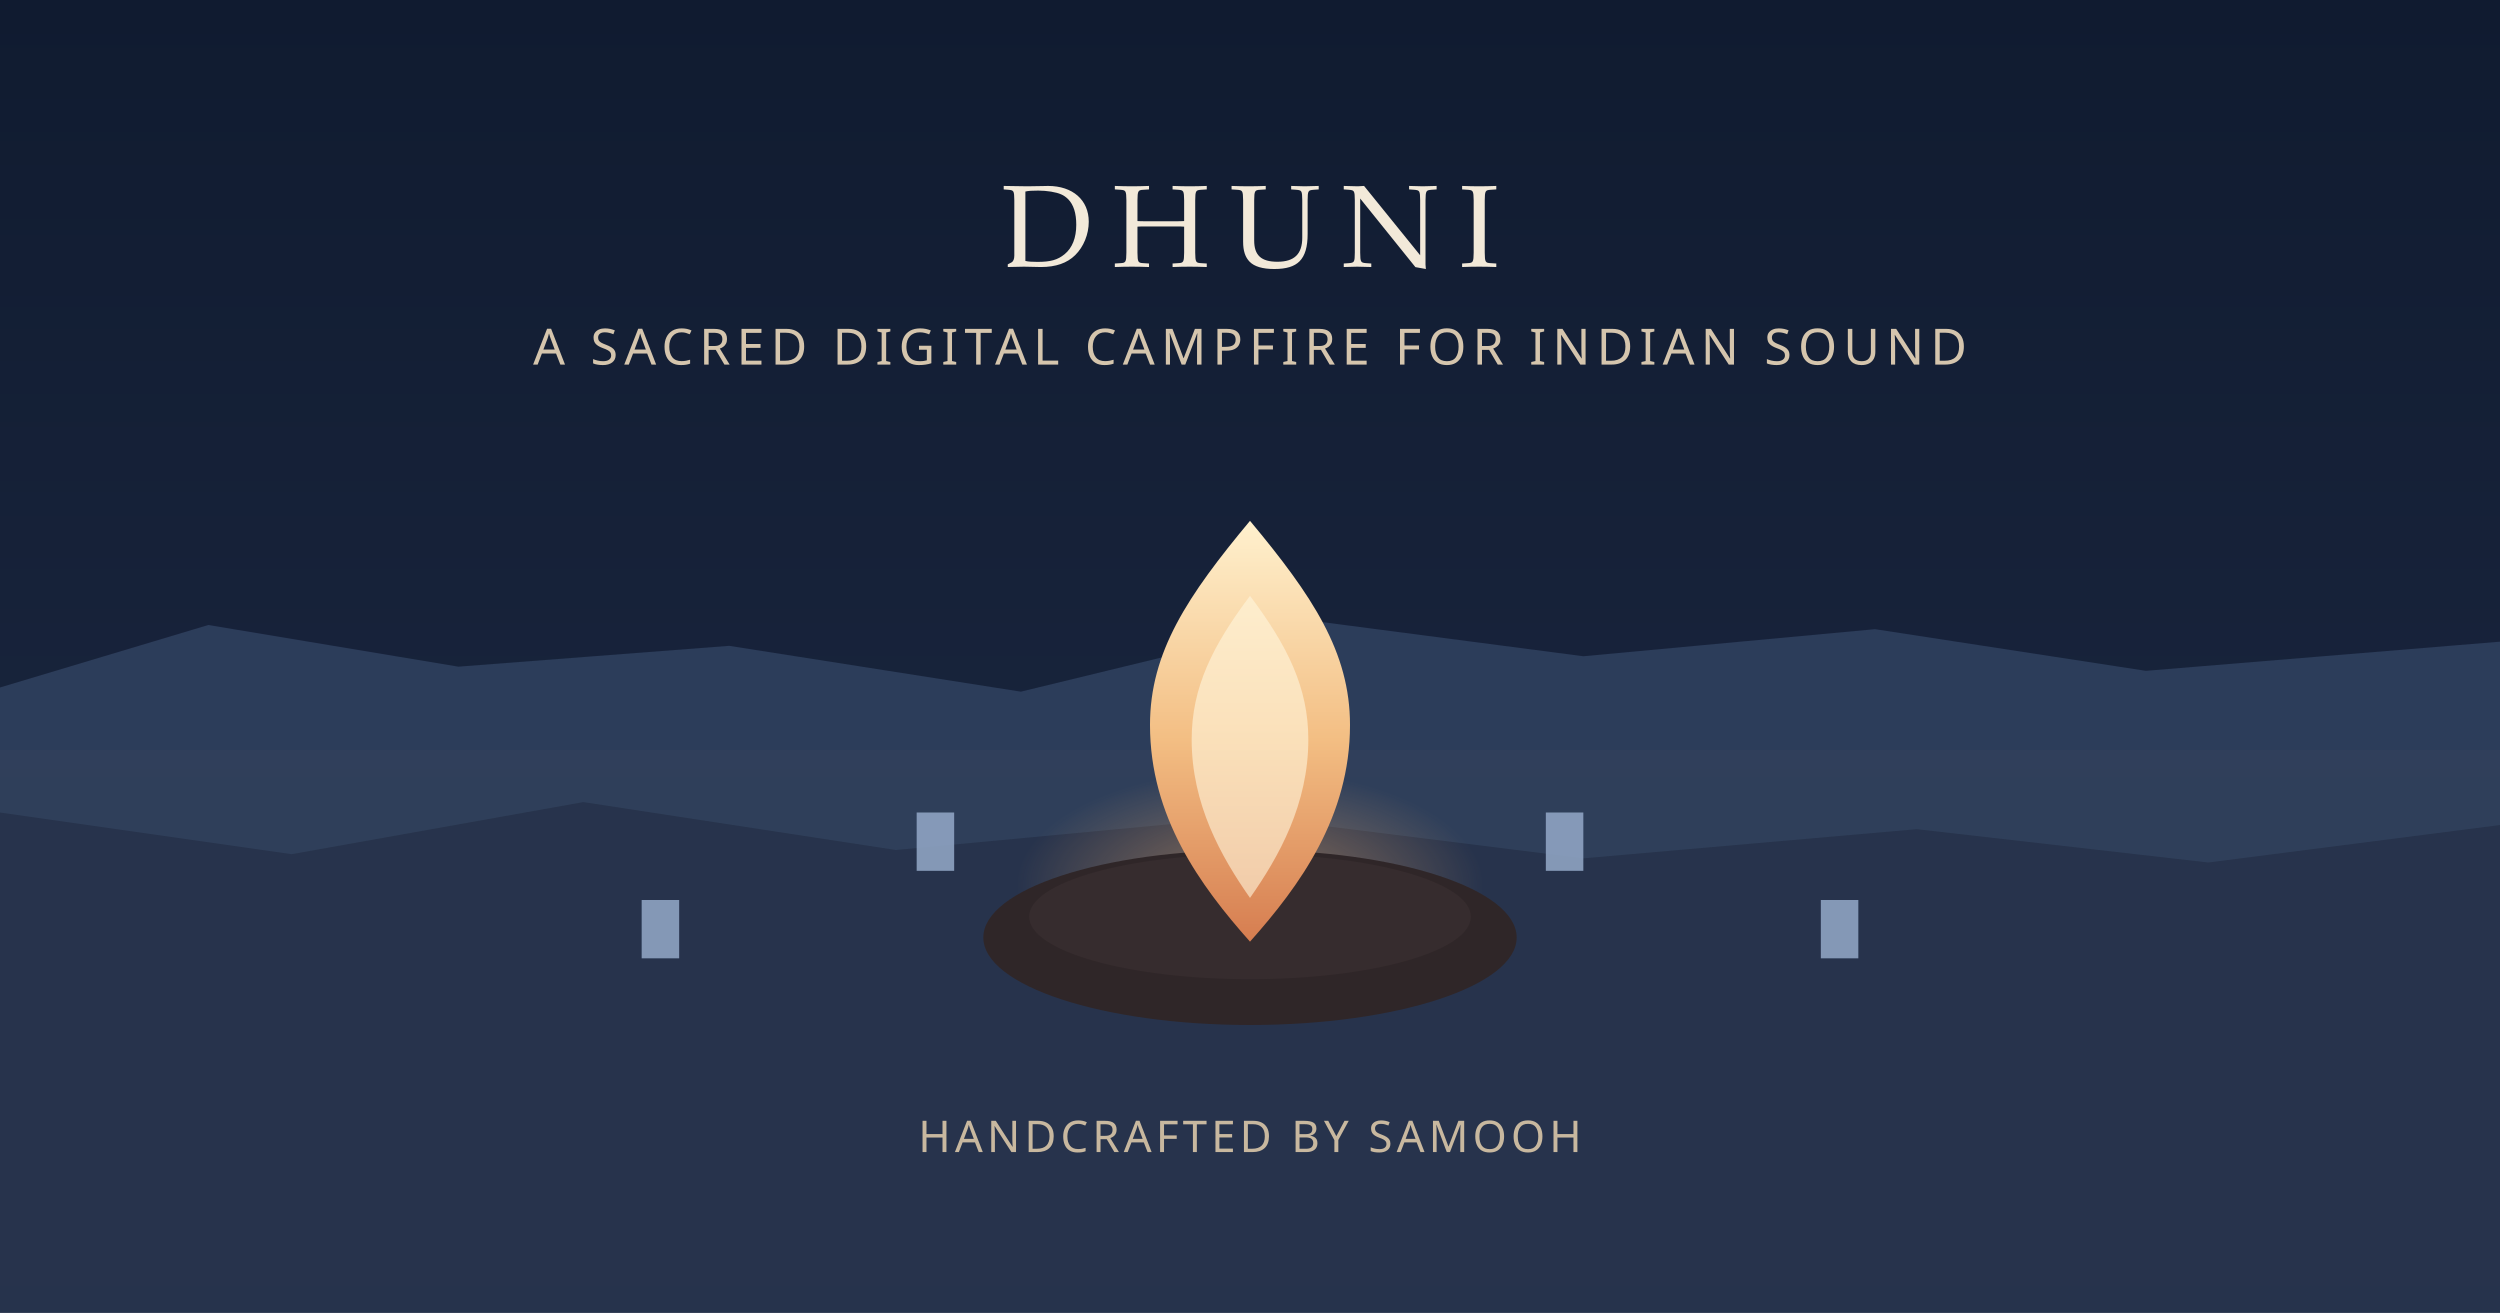
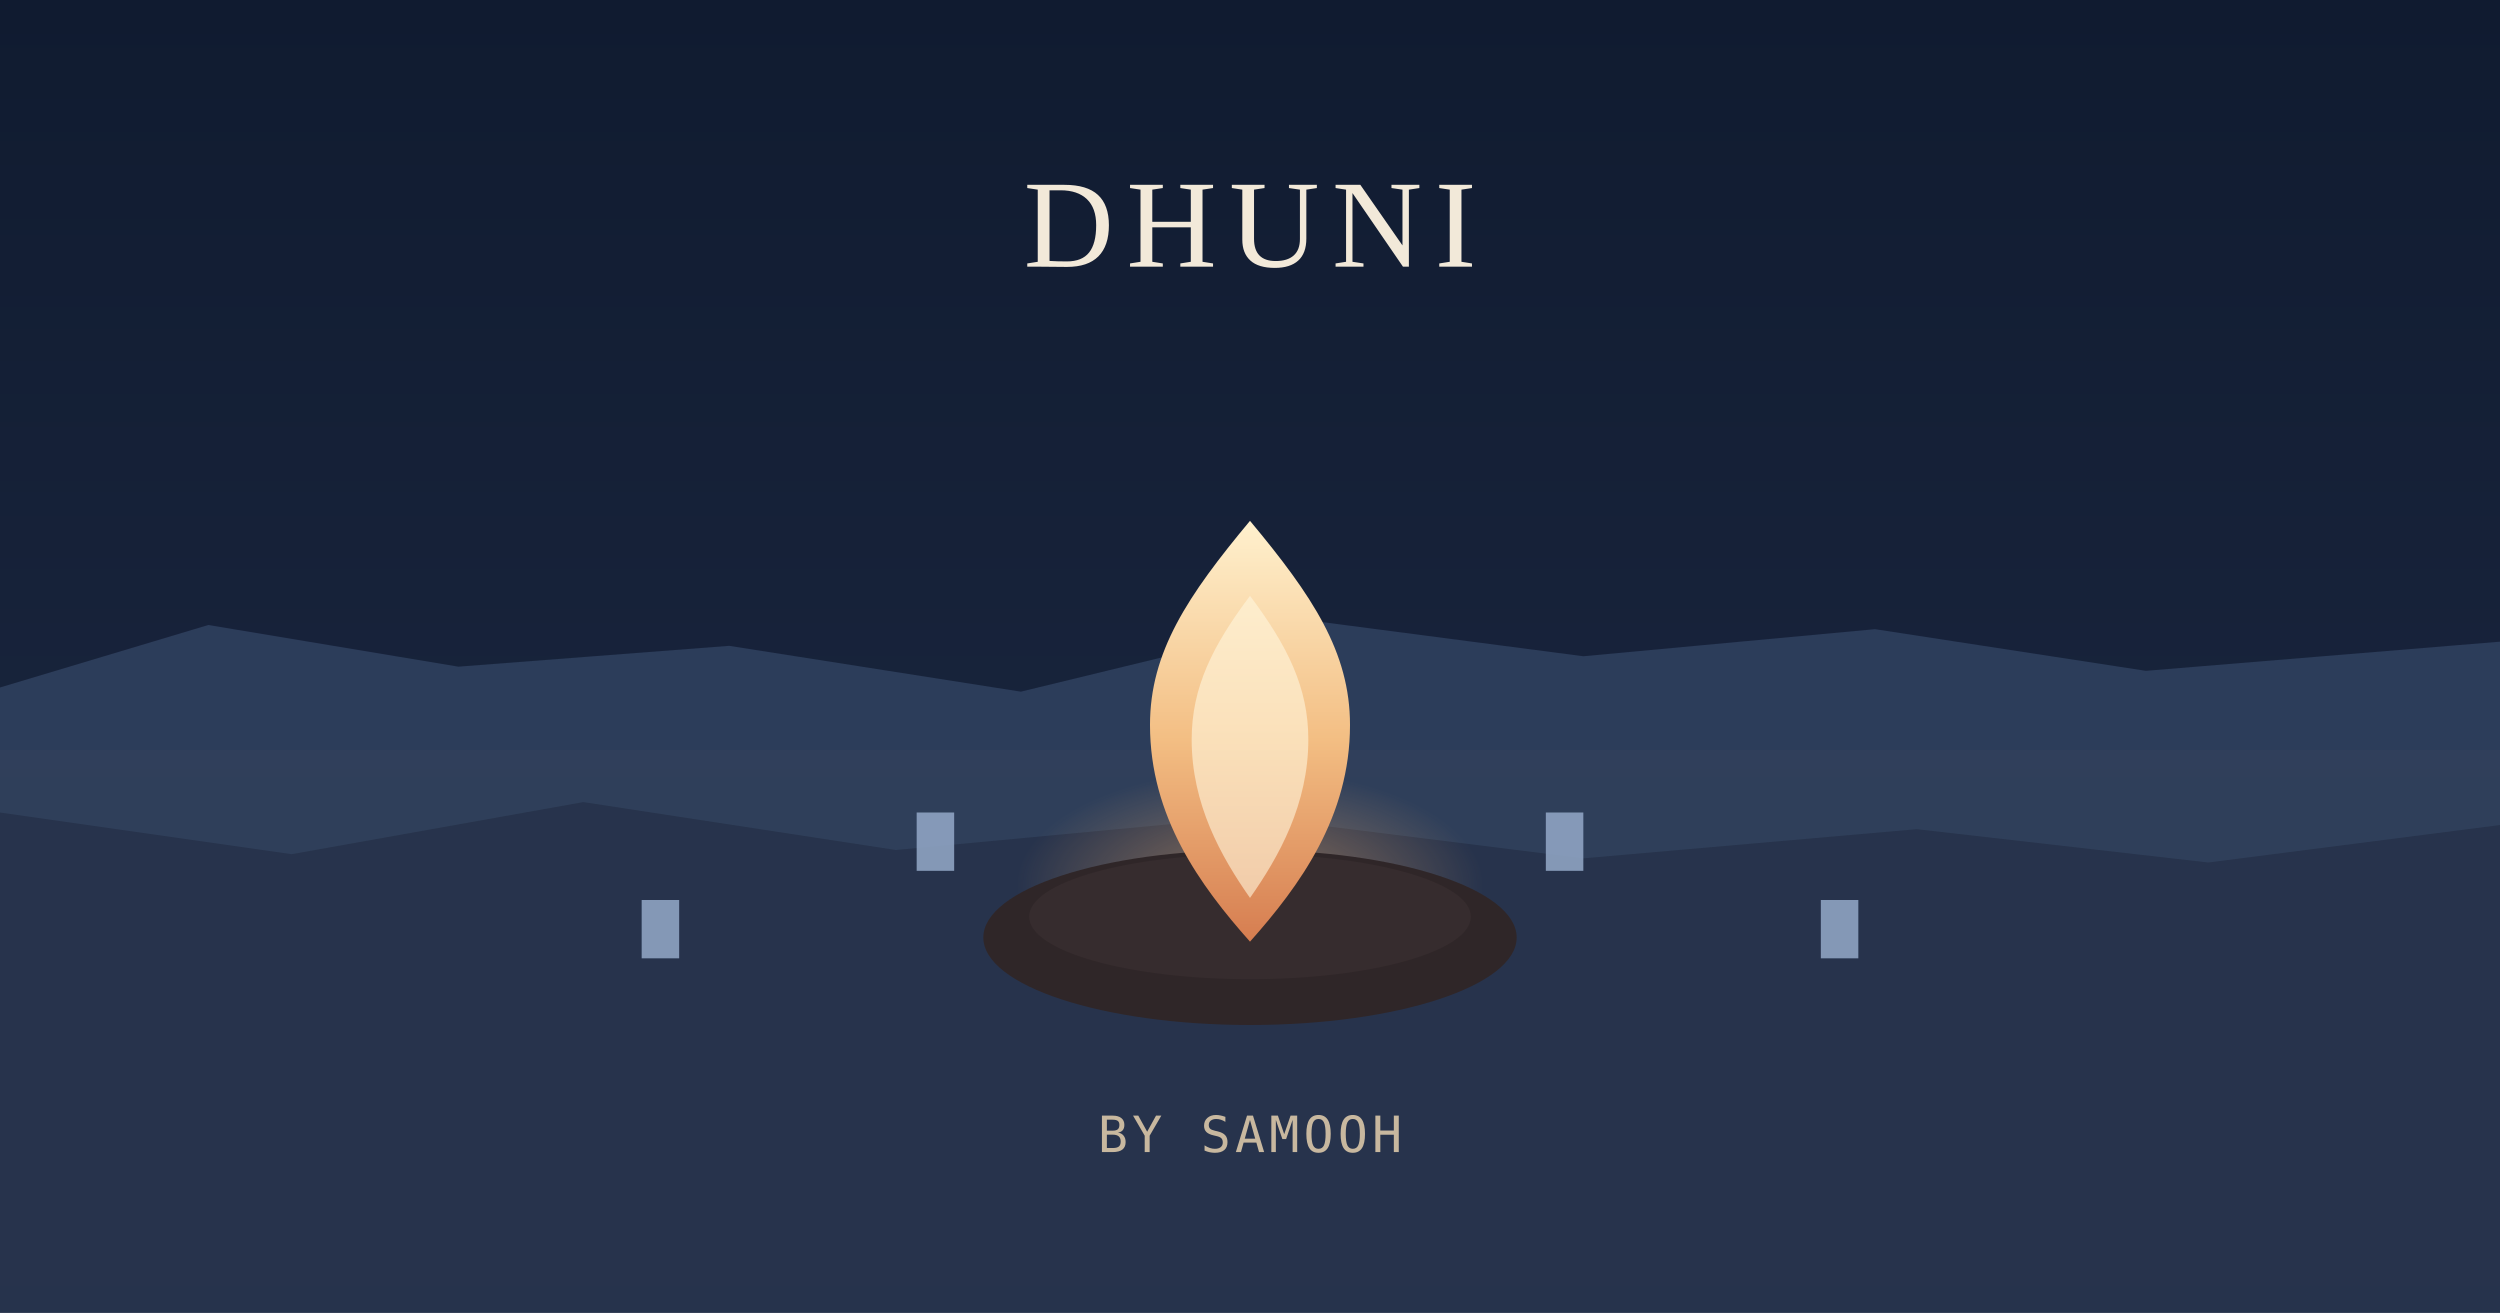
<svg xmlns="http://www.w3.org/2000/svg" viewBox="0 0 1200 630" role="img" aria-labelledby="title desc">
  <defs>
    <linearGradient id="sky" x1="0" y1="0" x2="0" y2="1">
      <stop offset="0%" stop-color="#101b30" />
      <stop offset="100%" stop-color="#1e2a44" />
    </linearGradient>
    <linearGradient id="ground" x1="0" y1="0" x2="0" y2="1">
      <stop offset="0%" stop-color="#2b2d3f" />
      <stop offset="100%" stop-color="#20212f" />
    </linearGradient>
    <radialGradient id="fireglow" cx="50%" cy="56%" r="26%">
      <stop offset="0%" stop-color="#f2af6b" stop-opacity="0.5" />
      <stop offset="100%" stop-color="#f2af6b" stop-opacity="0" />
    </radialGradient>
    <linearGradient id="flame" x1="0" y1="0" x2="0" y2="1">
      <stop offset="0%" stop-color="#fff1ce" />
      <stop offset="52%" stop-color="#f3be83" />
      <stop offset="100%" stop-color="#d67d50" />
    </linearGradient>
+     <style>
+       .og-title {
+         font-family: "PT Serif", "Iowan Old Style", "Times New Roman", serif;
+         letter-spacing: 6px;
+       }
+       .og-credit {
+         font-family: "Inconsolata", "SFMono-Regular", Menlo, Consolas, monospace;
+         letter-spacing: 2px;
+       }
+     </style>
  </defs>
  <rect width="1200" height="630" fill="url(#sky)" />
  <rect y="360" width="1200" height="270" fill="url(#ground)" />
  <path d="M0 330L100 300L220 320L350 310L490 332L630 298L760 315L900 302L1030 322L1200 308V630H0Z" fill="#314362" opacity="0.8" />
  <path d="M0 390L140 410L280 385L430 408L600 392L760 412L920 398L1060 414L1200 396V630H0Z" fill="#26324a" opacity="0.9" />
  <ellipse cx="600" cy="412" rx="215" ry="106" fill="url(#fireglow)" />
  <ellipse cx="600" cy="450" rx="128" ry="42" fill="#2f2628" />
  <ellipse cx="600" cy="440" rx="106" ry="30" fill="#3a2f31" opacity="0.65" />
  <path d="M600 250c30 36 48 63 48 98 0 44-24 77-48 104-24-27-48-60-48-104 0-35 18-62 48-98z" fill="url(#flame)" />
  <path d="M600 286c18 24 28 44 28 69 0 31-14 56-28 76-14-20-28-45-28-76 0-25 10-45 28-69z" fill="#fff6de" opacity="0.6" />
  <g fill="#8ea3c2" opacity="0.9">
    <rect x="440" y="390" width="18" height="28" />
    <rect x="742" y="390" width="18" height="28" />
    <rect x="308" y="432" width="18" height="28" />
    <rect x="874" y="432" width="18" height="28" />
  </g>
-   <text x="600" y="128" text-anchor="middle" fill="#f2e9d9" font-size="56" font-family="Iowan Old Style, Palatino, serif" letter-spacing="10">DHUNI</text>
-   <text x="600" y="175" text-anchor="middle" fill="#d5c5ad" font-size="24" font-family="Avenir Next, Trebuchet MS, sans-serif" letter-spacing="3">A SACRED DIGITAL CAMPFIRE FOR INDIAN SOUND</text>
-   <text x="600" y="553" text-anchor="middle" fill="#c8b89f" font-size="21" font-family="Avenir Next, Trebuchet MS, sans-serif" letter-spacing="2">HANDCRAFTED BY SAMOOH</text>
+   <text x="600" y="128" text-anchor="middle" fill="#f2e9d9" font-size="60" class="og-title">DHUNI</text>
+   <text x="600" y="553" text-anchor="middle" fill="#c8b89f" font-size="24" class="og-credit">BY SAMOOH</text>
</svg>
